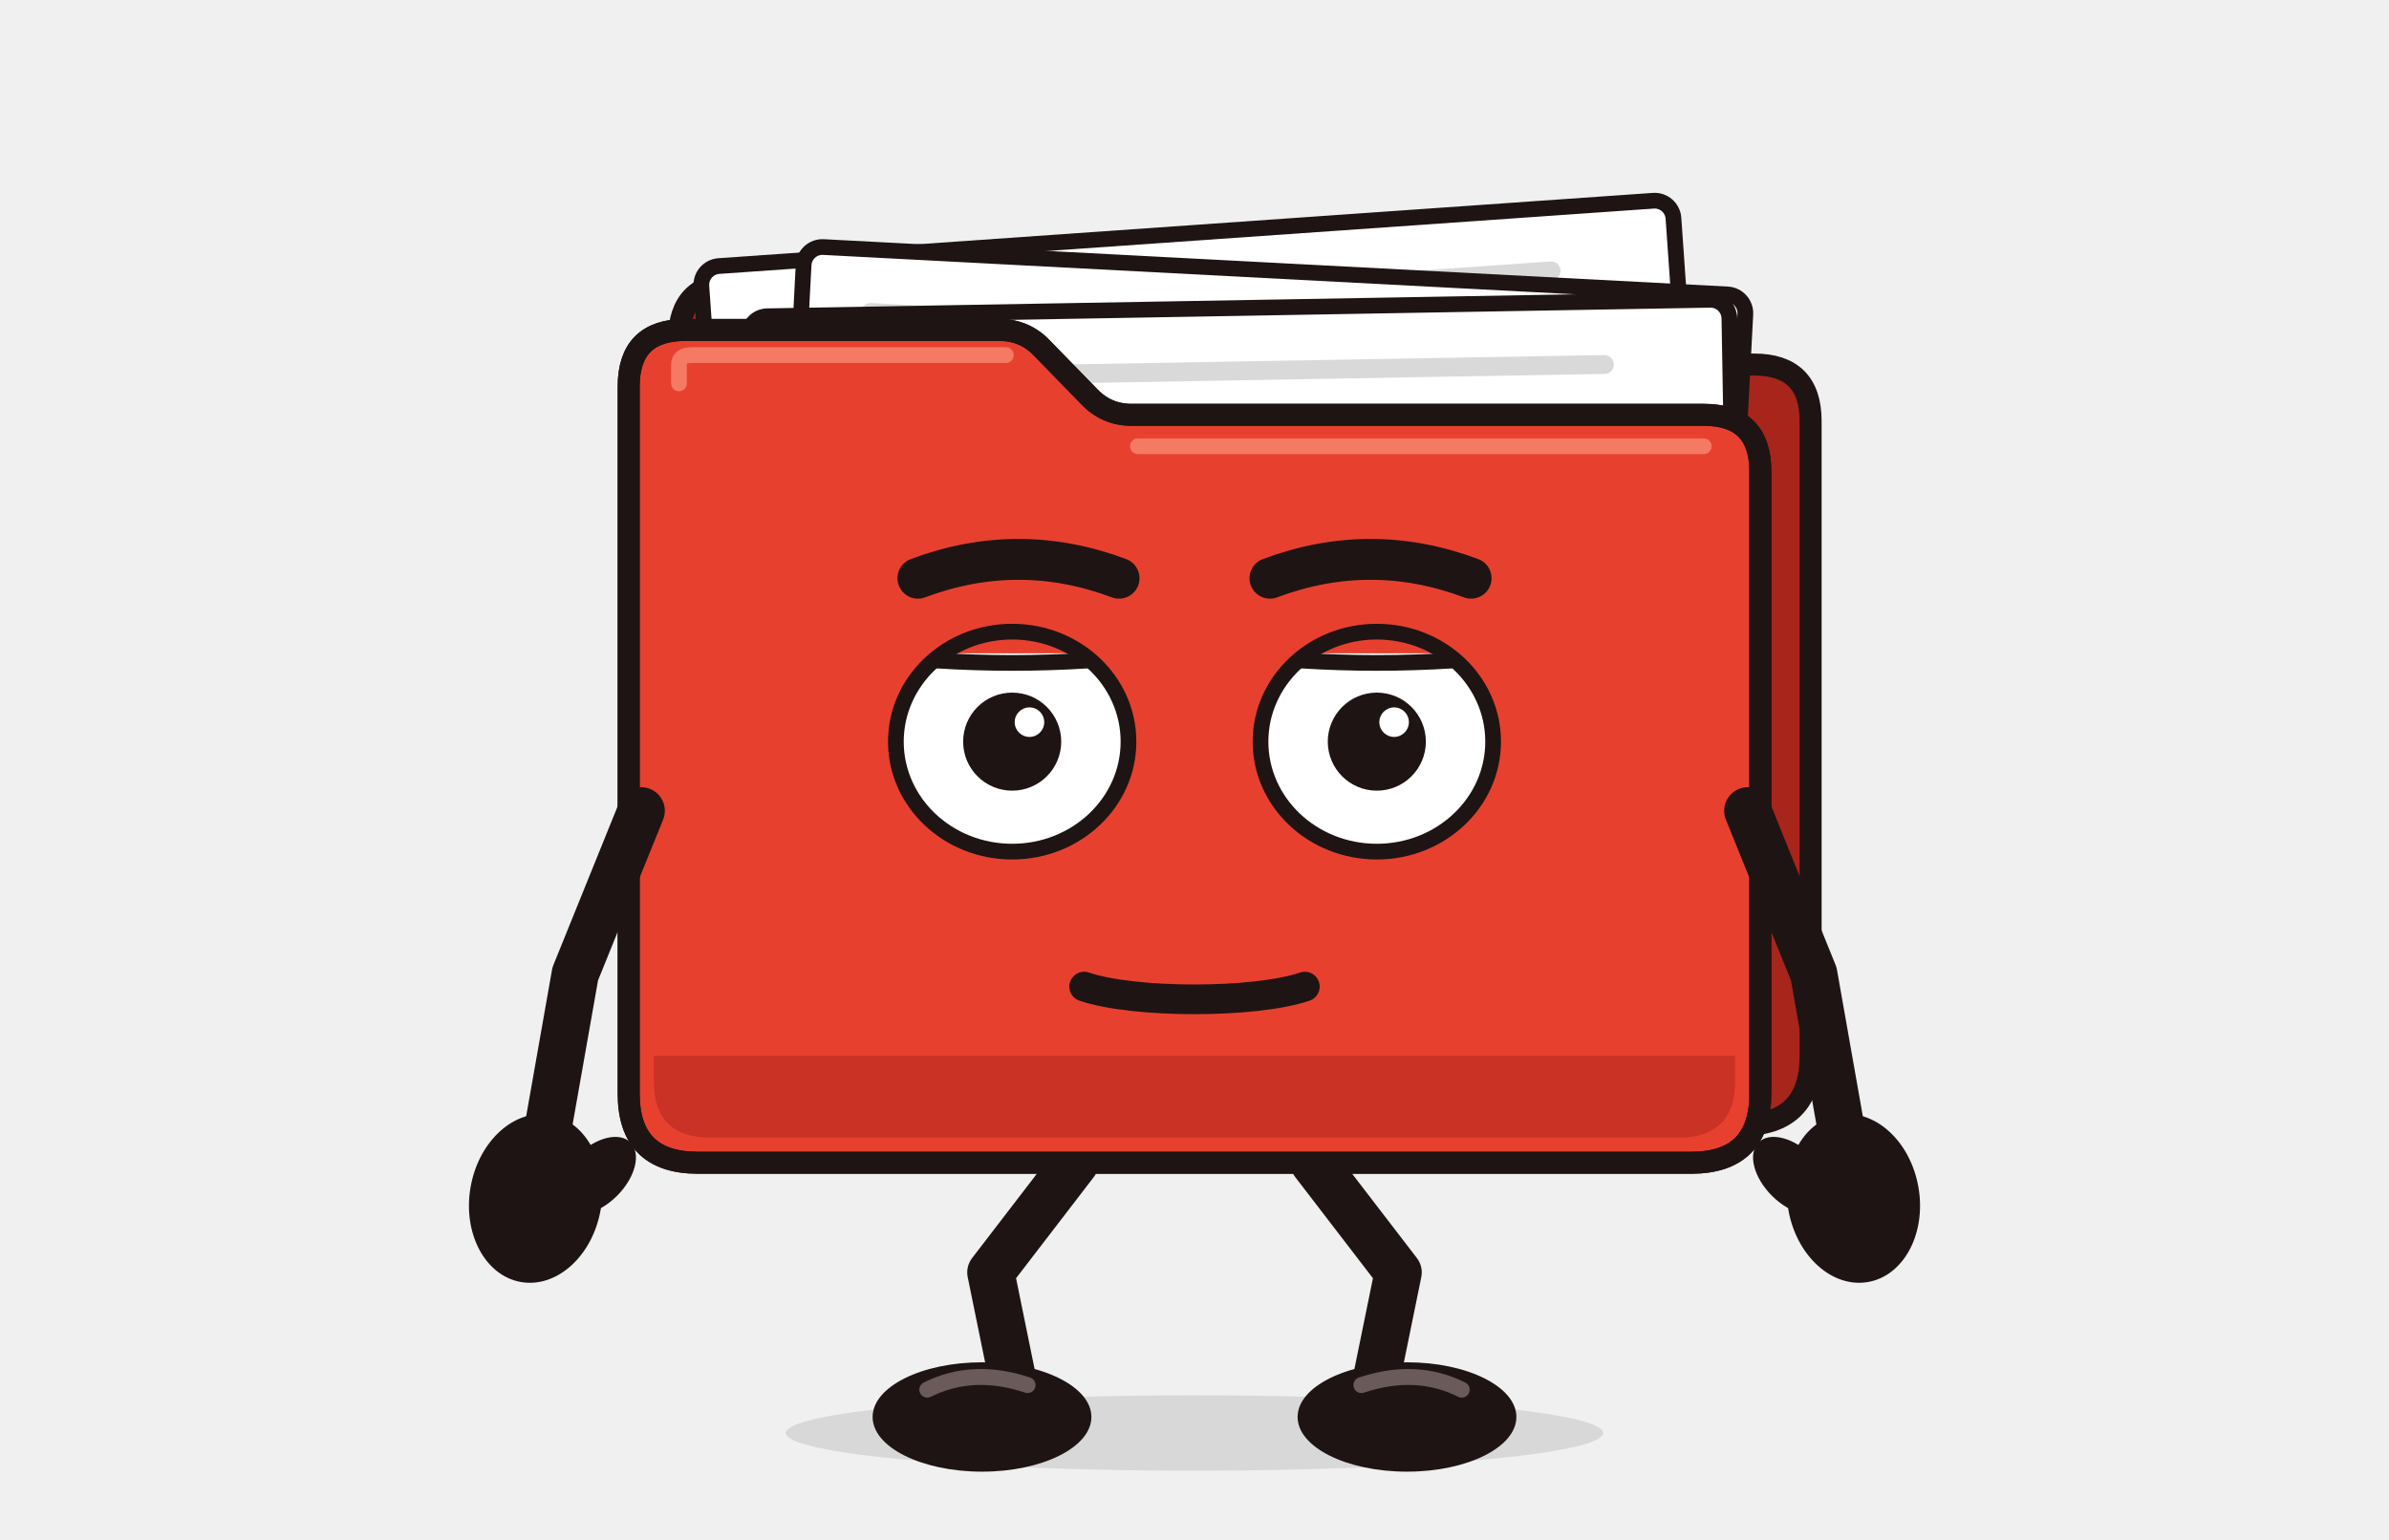
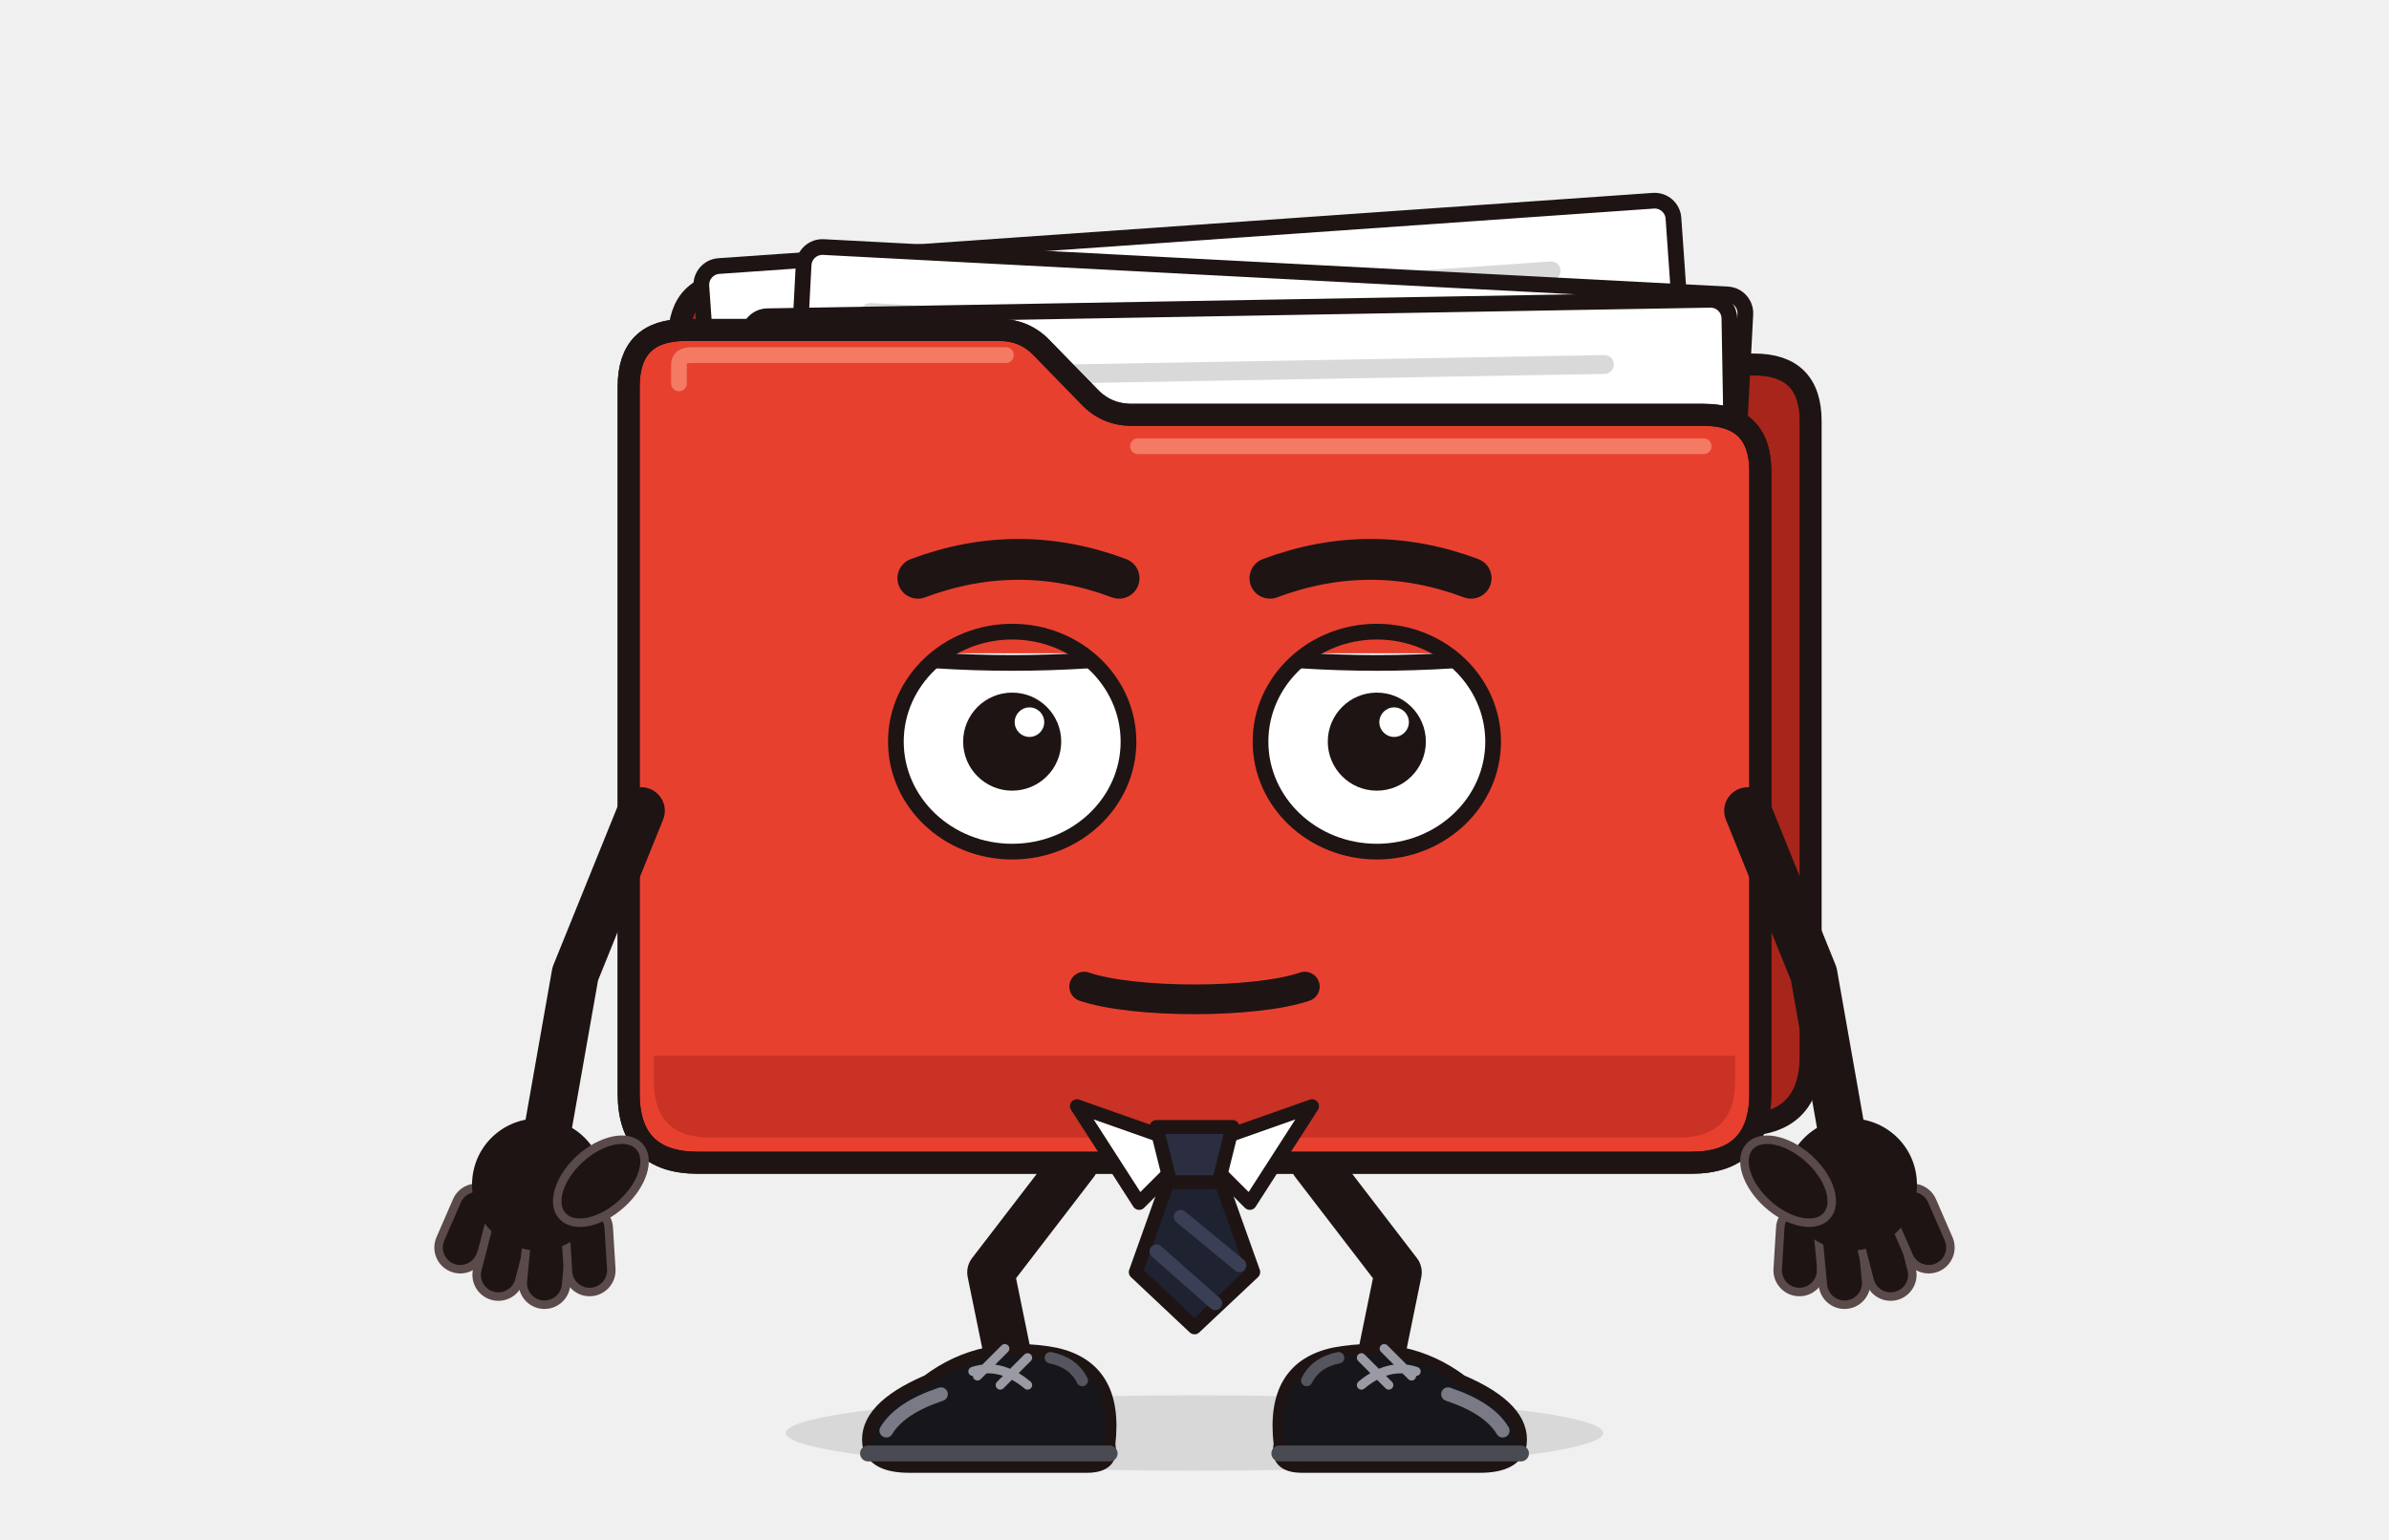
<svg xmlns="http://www.w3.org/2000/svg" viewBox="-80 100 760 490" width="760" height="490">
  <ellipse cx="300" cy="556" rx="130" ry="12" fill="#000" opacity="0.1" />
  <path d="M262 470 L235.2 504.9 L244 548" fill="none" stroke="#1E1414" stroke-width="15" stroke-linejoin="round" stroke-linecap="round" />
  <g transform="translate(244 548) rotate(0) scale(1.45)">
-     <ellipse cx="-8" cy="2" rx="24" ry="12" fill="#1E1414" />
-     <path d="M2 -5 Q-10 -9 -20 -4" stroke="#6a5a5a" stroke-width="3.5" fill="none" stroke-linecap="round" />
+     <g transform="scale(-1 1)">
+       <path d="M-20 8 Q-22 -9 -8 -12 Q8 -15 20 -6 Q34 0 33 8 Q32 13 24 13 H-15 Q-21 13 -20 8 Z" fill="#17171B" stroke="#1E1414" stroke-width="2.5" />
+       <path d="M-20 10 H33" stroke="#4a4a52" stroke-width="3.5" stroke-linecap="round" />
+       <path d="M-2 -11 L4 -5 M3 -13 L9 -7 M-2 -5 Q4 -10 10 -8" stroke="#9a9aa4" stroke-width="2" fill="none" stroke-linecap="round" />
+       <path d="M17 -3 Q26 0 29 5" stroke="#7a7a86" stroke-width="3" fill="none" stroke-linecap="round" />
+       <path d="M-14 -6 Q-12 -10 -7 -11" stroke="#55555f" stroke-width="2.5" fill="none" stroke-linecap="round" />
+     </g>
  </g>
  <path d="M338 470 L364.8 504.9 L356 548" fill="none" stroke="#1E1414" stroke-width="15" stroke-linejoin="round" stroke-linecap="round" />
  <g transform="translate(356 548) rotate(0) scale(1.45)">
-     <ellipse cx="8" cy="2" rx="24" ry="12" fill="#1E1414" />
-     <path d="M-2 -5 Q10 -9 20 -4" stroke="#6a5a5a" stroke-width="3.5" fill="none" stroke-linecap="round" />
+     <g transform="scale(1 1)">
+       <path d="M-20 8 Q-22 -9 -8 -12 Q8 -15 20 -6 Q34 0 33 8 Q32 13 24 13 H-15 Q-21 13 -20 8 Z" fill="#17171B" stroke="#1E1414" stroke-width="2.5" />
+       <path d="M-20 10 H33" stroke="#4a4a52" stroke-width="3.5" stroke-linecap="round" />
+       <path d="M-2 -11 L4 -5 M3 -13 L9 -7 M-2 -5 Q4 -10 10 -8" stroke="#9a9aa4" stroke-width="2" fill="none" stroke-linecap="round" />
+       <path d="M17 -3 Q26 0 29 5" stroke="#7a7a86" stroke-width="3" fill="none" stroke-linecap="round" />
+       <path d="M-14 -6 Q-12 -10 -7 -11" stroke="#55555f" stroke-width="2.5" fill="none" stroke-linecap="round" />
+     </g>
  </g>
  <g transform="translate(0 40) rotate(0 300 430) translate(300 430) scale(1 1) translate(-300 -430)">
    <path d="M136 168Q136 150 154 150L254 150Q262 150 267.7 155.7L282.3 170.3Q288 176 296 176L478 176Q496 176 496 194L496 396Q496 418 474 418L158 418Q136 418 136 396Z" fill="#A8251B" stroke="#1E1414" stroke-width="7" stroke-linejoin="round" stroke-linecap="round" />
    <g transform="translate(0 0)">
      <g transform="rotate(-4 305 244)">
        <rect x="150" y="134" width="310" height="220" rx="6" fill="#FFFFFF" stroke="#1E1414" stroke-width="5" stroke-linejoin="round" stroke-linecap="round" />
        <path d="M172 154 H420 M172 170 H390" stroke="#D9D9D9" stroke-width="6" stroke-linecap="round" />
      </g>
    </g>
    <g transform="translate(0 0)">
      <g transform="rotate(3 320 256)">
        <rect x="170" y="146" width="300" height="220" rx="6" fill="#FFFFFF" stroke="#1E1414" stroke-width="5" stroke-linejoin="round" stroke-linecap="round" />
        <path d="M192 166 H430 M192 182 H400" stroke="#D9D9D9" stroke-width="6" stroke-linecap="round" />
      </g>
    </g>
    <g transform="rotate(-1 316 268)">
      <rect x="160" y="158" width="312" height="220" rx="6" fill="#FFFFFF" stroke="#1E1414" stroke-width="5" stroke-linejoin="round" stroke-linecap="round" />
      <path d="M182 178 H432 M182 194 H402" stroke="#D9D9D9" stroke-width="6" stroke-linecap="round" />
    </g>
    <path d="M120 183Q120 165 138 165L238 165Q246 165 251.5 170.8L266.5 186.2Q272 192 280 192L462 192Q480 192 480 210L480 408Q480 430 458 430L142 430Q120 430 120 408Z" fill="#E8402F" stroke="#1E1414" stroke-width="7" stroke-linejoin="round" stroke-linecap="round" />
    <path d="M128 404 Q128 422 146 422 H454 Q472 422 472 404 V396 H128 Z" fill="#C93224" />
    <path d="M136 182 V176 Q136 173 140 173 H240 M282 202 H462" stroke="#F47A63" stroke-width="5" stroke-linecap="round" fill="none" />
    <path d="M120 183Q120 165 138 165L238 165Q246 165 251.5 170.8L266.5 186.2Q272 192 280 192L462 192Q480 192 480 210L480 408Q480 430 458 430L142 430Q120 430 120 408Z" fill="none" stroke="#1E1414" stroke-width="7" stroke-linejoin="round" stroke-linecap="round" />
+     <g id="kravat" transform="translate(0 12) translate(300 400) scale(1.1) translate(-300 -400)">
+       <path d="M266 400 L300 412 L284 428 Z" fill="#fff" stroke="#1E1414" stroke-width="4" stroke-linejoin="round" />
+       <path d="M334 400 L300 412 L316 428 Z" fill="#fff" stroke="#1E1414" stroke-width="4" stroke-linejoin="round" />
+       <path d="M293 420 L307 420 L317 448 L300 464 L283 448 Z" fill="#1F2230" stroke="#1E1414" stroke-width="4" stroke-linejoin="round" />
+       <path d="M296 432 L313 446 M289 442 L306 457" stroke="#3A3F55" stroke-width="4" stroke-linecap="round" />
+       <path d="M289 406 L311 406 L307 422 L293 422 Z" fill="#2A2E40" stroke="#1E1414" stroke-width="4" stroke-linejoin="round" />
+     </g>
    <g id="face">
      <path transform="translate(244 240) rotate(0)" d="M-32 4 Q0 -8 32 4" fill="none" stroke="#1E1414" stroke-width="13" stroke-linecap="round" />
      <path transform="translate(356 240) rotate(0)" d="M-32 4 Q0 -8 32 4" fill="none" stroke="#1E1414" stroke-width="13" stroke-linecap="round" />
      <clipPath id="panacl">
        <ellipse cx="242" cy="296" rx="37" ry="35" />
      </clipPath>
      <ellipse cx="242" cy="296" rx="37" ry="35" fill="#fff" />
      <g clip-path="url(#panacl)">
        <circle cx="242" cy="296" r="15.6" fill="#1E1414" />
        <circle cx="247.5" cy="289.8" r="4.7" fill="#fff" />
        <g transform="rotate(0 242 296)">
          <rect x="194" y="236" width="96" height="31.9" fill="#E8402F" />
          <path d="M194 267.9 Q242 274 290 267.9" fill="none" stroke="#1E1414" stroke-width="5" />
        </g>
      </g>
      <ellipse cx="242" cy="296" rx="37" ry="35" fill="none" stroke="#1E1414" stroke-width="5" />
      <clipPath id="panacr">
        <ellipse cx="358" cy="296" rx="37" ry="35" />
      </clipPath>
      <ellipse cx="358" cy="296" rx="37" ry="35" fill="#fff" />
      <g clip-path="url(#panacr)">
        <circle cx="358" cy="296" r="15.6" fill="#1E1414" />
        <circle cx="363.5" cy="289.8" r="4.7" fill="#fff" />
        <g transform="rotate(0 358 296)">
          <rect x="310" y="236" width="96" height="31.9" fill="#E8402F" />
          <path d="M310 267.9 Q358 274 406 267.9" fill="none" stroke="#1E1414" stroke-width="5" />
        </g>
      </g>
      <ellipse cx="358" cy="296" rx="37" ry="35" fill="none" stroke="#1E1414" stroke-width="5" />
      <g transform="translate(300 378) scale(1.35) translate(-300 -366)">
        <path d="M274 363 C285.7 367 314.3 367 326 363" fill="none" stroke="#1E1414" stroke-width="7" stroke-linecap="round" />
      </g>
    </g>
    <path d="M124 318 L103 369.9 L94.3 419.2" fill="none" stroke="#1E1414" stroke-width="15" stroke-linejoin="round" stroke-linecap="round" />
    <g transform="translate(94.3 419.2) rotate(10) scale(1.5)">
-       <ellipse cx="0" cy="15" rx="14" ry="18" fill="#1E1414" />
-       <ellipse cx="12" cy="8" rx="6" ry="10" fill="#1E1414" transform="rotate(35 12 8)" />
+       <rect x="-4.6" y="0" width="9.2" height="18" rx="4.6" fill="#1E1414" stroke="#5a4a4a" stroke-width="1.8" transform="translate(-10.8 15) rotate(13.5)" />
+       <rect x="-4.6" y="0" width="9.2" height="22" rx="4.6" fill="#1E1414" stroke="#5a4a4a" stroke-width="1.8" transform="translate(-3.6 15) rotate(4.5)" />
+       <rect x="-4.6" y="0" width="9.2" height="22" rx="4.6" fill="#1E1414" stroke="#5a4a4a" stroke-width="1.8" transform="translate(3.6 15) rotate(-4.5)" />
+       <rect x="-4.6" y="0" width="9.2" height="18" rx="4.6" fill="#1E1414" stroke="#5a4a4a" stroke-width="1.8" transform="translate(10.8 15) rotate(-13.5)" />
+       <circle cx="0" cy="12" r="14" fill="#1E1414" />
+       <ellipse cx="13" cy="9" rx="6.5" ry="11" fill="#1E1414" stroke="#5a4a4a" stroke-width="1.8" transform="rotate(38 13 9)" />
    </g>
    <path d="M476 318 L497 369.9 L505.7 419.2" fill="none" stroke="#1E1414" stroke-width="15" stroke-linejoin="round" stroke-linecap="round" />
    <g transform="translate(505.7 419.2) rotate(-10) scale(1.5)">
-       <ellipse cx="0" cy="15" rx="14" ry="18" fill="#1E1414" />
-       <ellipse cx="-12" cy="8" rx="6" ry="10" fill="#1E1414" transform="rotate(-35 -12 8)" />
+       <rect x="-4.6" y="0" width="9.2" height="18" rx="4.6" fill="#1E1414" stroke="#5a4a4a" stroke-width="1.8" transform="translate(-10.8 15) rotate(13.5)" />
+       <rect x="-4.6" y="0" width="9.2" height="22" rx="4.6" fill="#1E1414" stroke="#5a4a4a" stroke-width="1.8" transform="translate(-3.6 15) rotate(4.5)" />
+       <rect x="-4.6" y="0" width="9.2" height="22" rx="4.6" fill="#1E1414" stroke="#5a4a4a" stroke-width="1.8" transform="translate(3.6 15) rotate(-4.5)" />
+       <rect x="-4.6" y="0" width="9.2" height="18" rx="4.6" fill="#1E1414" stroke="#5a4a4a" stroke-width="1.8" transform="translate(10.8 15) rotate(-13.5)" />
+       <circle cx="0" cy="12" r="14" fill="#1E1414" />
+       <ellipse cx="-13" cy="9" rx="6.5" ry="11" fill="#1E1414" stroke="#5a4a4a" stroke-width="1.8" transform="rotate(-38 -13 9)" />
    </g>
  </g>
  <g transform="translate(0 40)" />
</svg>
